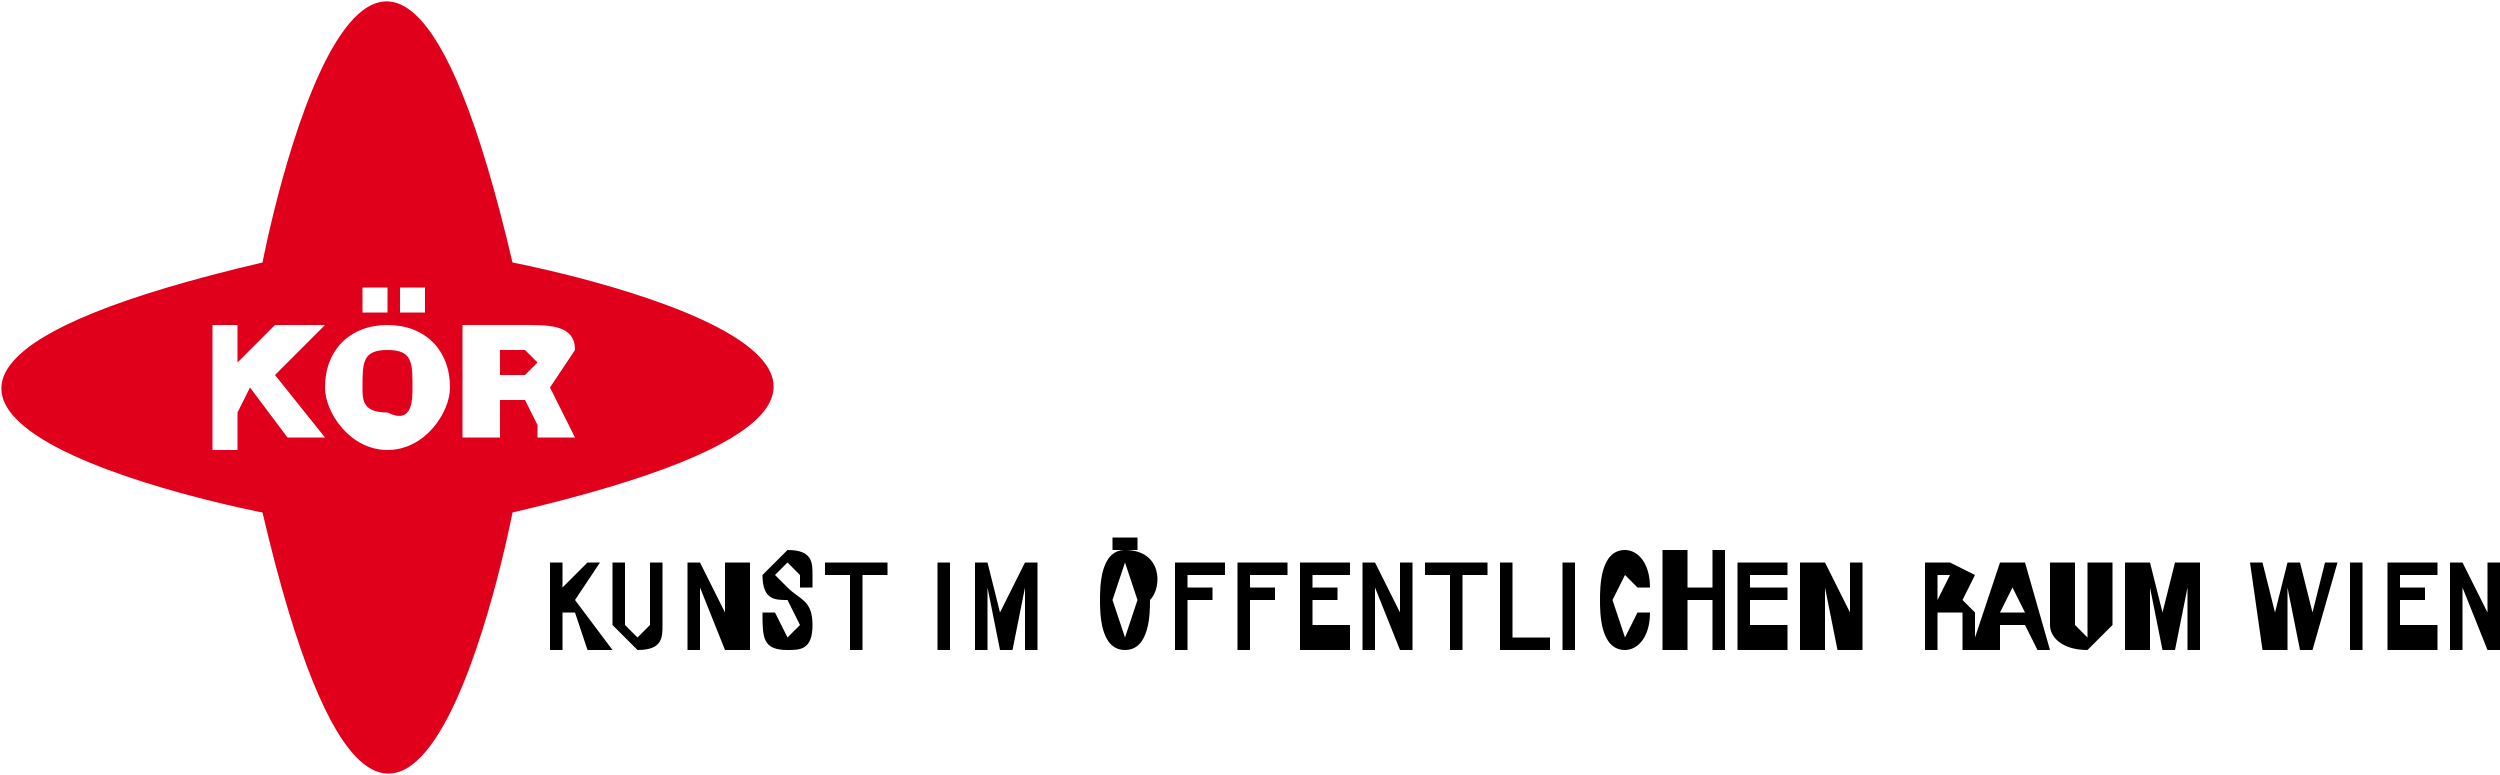
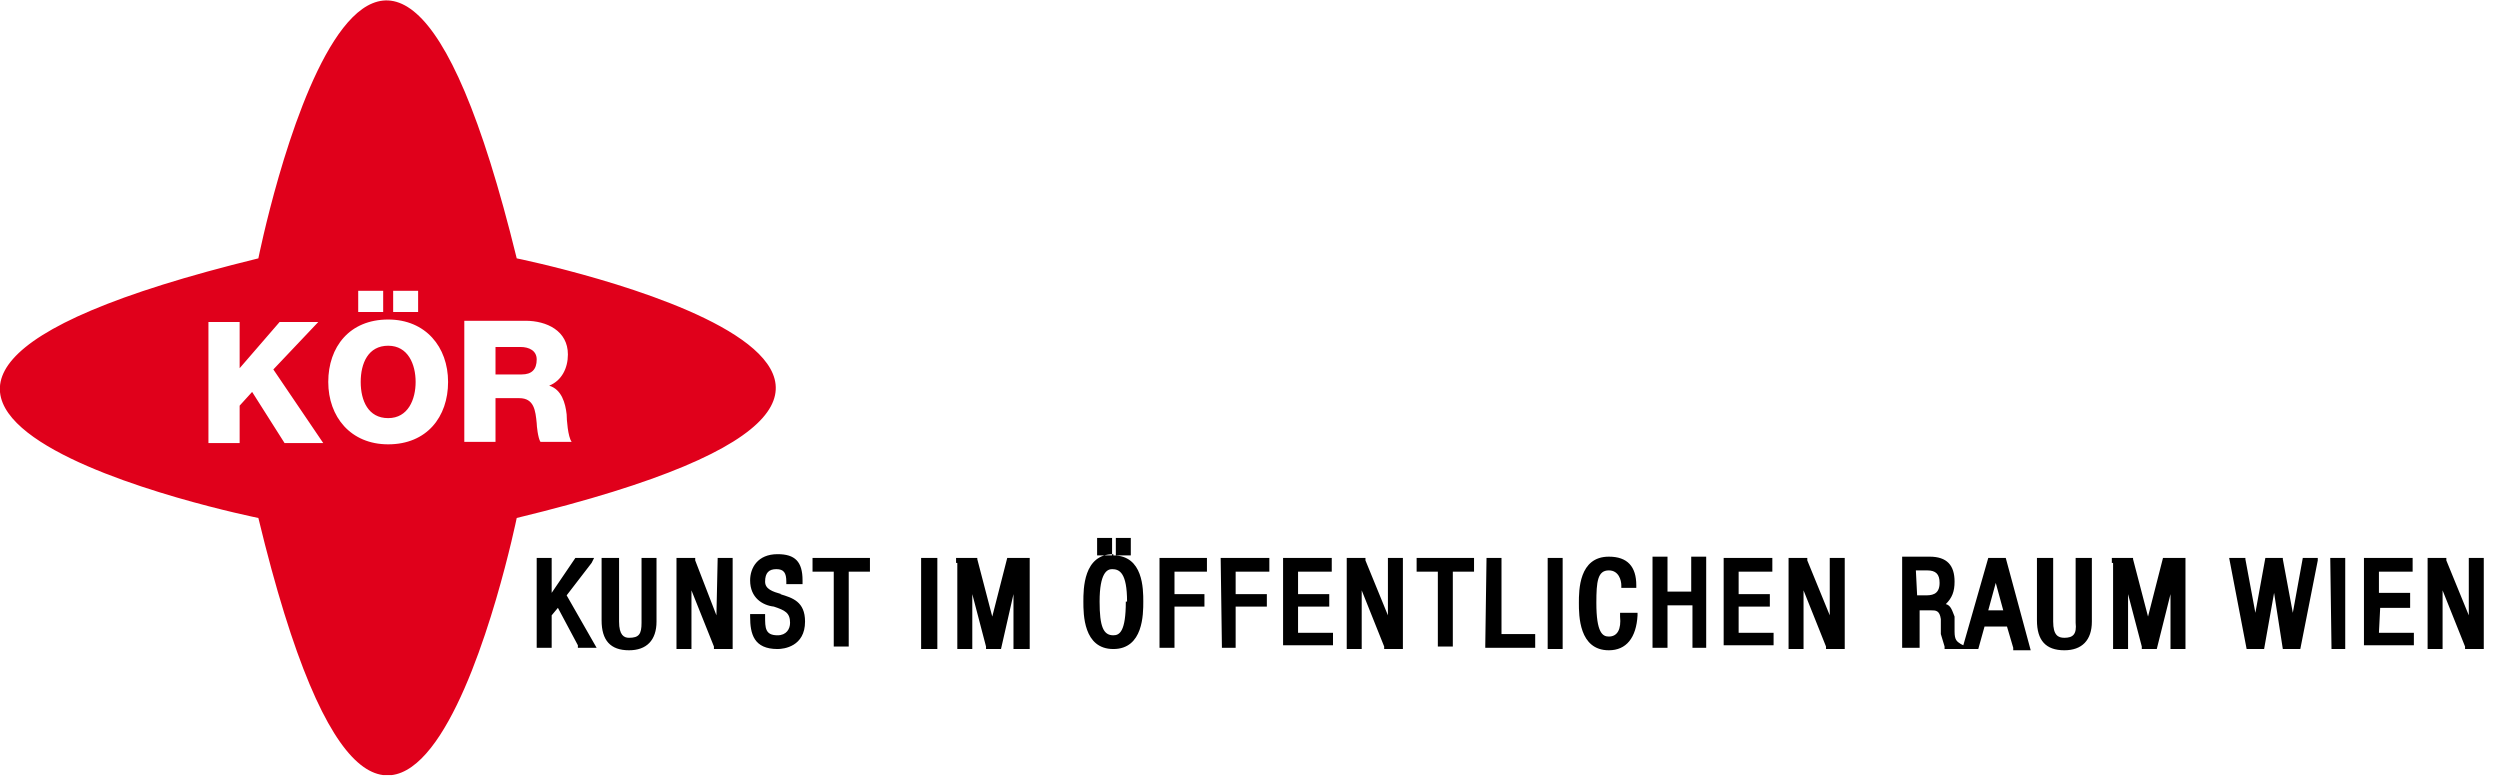
- <svg xmlns="http://www.w3.org/2000/svg" xmlns:xlink="http://www.w3.org/1999/xlink" viewBox="-1300 1041 200 62" width="200" height="62">
+ <svg xmlns="http://www.w3.org/2000/svg" xmlns:xlink="http://www.w3.org/1999/xlink" viewBox="-1300 1041 200.3 62.1" width="200.3" height="62.1">
  <defs>
-     <path id="a" d="M-1300 1041h230v62h-230z" />
+     <path id="a" d="M-1300 1041h229.5v62.1H-1300z" />
  </defs>
  <clipPath id="b">
    <use xlink:href="#a" overflow="visible" width="100%" height="100%" />
  </clipPath>
-   <path d="M-1267 1072c0-2 0-3-2-3s-2 1-2 3c0 1 0 2 2 2 2 1 2-1 2-2m10-2l-1-1h-2v2h2l1-1m1 2l1 2 1 2h-3v-1l-1-2h-2v3h-3v-9h5c2 0 4 0 4 2l-2 3m-8 0c0 2-2 5-5 5s-5-3-5-5c0-3 2-5 5-5s5 2 5 5m-2-6h-2v-2h2zm-3 0h-2v-2h2zm-9 5l4 5h-3l-3-4-1 2v3h-2v-10h2v3l3-3h4zm19-9c-11-47-20 0-20 0-47 11 0 20 0 20 11 47 20 0 20 0 47-11 0-20 0-20" clip-path="url(#b)" fill="#e0001b" />
-   <path d="M-1252 1086h-1l-2 2v-2h-1v7h1v-3h1l1 3h2l-3-4zm4 5l-1 1-1-1v-5h-1v5l2 2c2 0 2-1 2-2v-5h-1zm6-1l-2-4h-1v7h1v-5l2 5h2v-7h-2zm5-2l-1-1 1-1 1 1v1h1v-1c0-1 0-2-2-2l-2 2c0 2 1 2 2 2l1 2-1 1-1-2h-1c0 2 0 3 2 3 1 0 2 0 2-2s-1-2-2-3zm3-1h2v6h1v-6h2v-1h-5zm9-1h1v7h-1zm5 4l-1-4h-2 1v7h1v-5l1 5h1l1-5v5h1v-7h-1zm10-5c-2 0-2 3-2 4s0 4 2 4 2-3 2-4c1-1 1-4-2-4zm1 4l-1 3-1-3 1-3 1 3zm-1-5h1v1h-1zm-1 0h1v1h-1zm5 9h1v-4h2v-1h-2v-1h3v-1h-4zm5 0h1v-4h2v-1h-2v-1h3v-1h-4zm6-4h2v-1h-2v-1h3v-1h-4v7h4v-2h-3zm7 1l-2-4h-1v7h1v-5l2 5h1v-7h-1zm2-3h2v6h1v-6h2v-1h-5zm7-1h-1v7h4v-1h-3zm4 0h1v7h-1zm6 4l-1 2-1-3 1-2 1 1h1c0-2-1-3-2-3-2 0-2 3-2 4s0 4 2 4c1 0 2-1 2-3h-1zm6-2h-2v-3h-2v8h2v-4h2v4h1v-8h-1zm3 1h3v-1h-3v-1h3v-1h-4v7h4v-2h-3zm8 1l-2-4h-2v7h2v-5l1 5h2v-7h-1zm14-4h-2l-2 6v-2l-1-1 1-2-2-1h-3 1v7h1v-3h2v3h3v-2h2l1 2h1zm0 4h-2l1-2zm-7-3h1l-1 2zm12 4v1l-1-1v-5h-2v5c0 1 1 2 3 2l2-2v-5h-2zm6-1l-1-4h-2v7h2v-5l1 5h1l1-5v5h1v-7h-2zm14-4h-1l-1 4-1-4h-1l-1 4-1-4h-1l1 7h2v-5l1 5h1l2-7zm1 0h1v7h-1zm4 3h2v-1h-2v-1h3v-1h-4v7h4v-2h-3zm7-3v4l-2-4h-1v7h1v-5l2 5h1v-7z" />
+   <path d="M-1266.7 1071.6c0-1.4-.6-2.9-2.2-2.9s-2.2 1.4-2.2 2.9.6 2.9 2.2 2.9 2.2-1.5 2.2-2.9m9.7-1.8c0-.7-.6-1-1.3-1h-2v2.2h2.1c.8 0 1.2-.4 1.2-1.2m1 2.1c1 .3 1.3 1.4 1.4 2.3 0 .4.1 1.8.4 2.2h-2.5c-.2-.3-.3-1.3-.3-1.5-.1-1-.2-2-1.4-2h-1.9v3.5h-2.5v-9.7h4.9c1.7 0 3.4.8 3.4 2.7 0 1.1-.5 2.1-1.5 2.5m-8.1-.3c0 2.8-1.7 5-4.8 5-3 0-4.8-2.2-4.8-5s1.7-5 4.8-5c3 0 4.8 2.2 4.8 5m-2.4-5.6h-2v-1.7h2zm-2.8 0h-2v-1.7h2zm-8.8 4.6l4 5.9h-3.1l-2.6-4.1-1 1.1v3h-2.5v-9.7h2.5v3.7l3.2-3.7h3.1zm19.5-8.9c-11.4-46.5-20.7 0-20.7 0-46.6 11.4 0 20.8 0 20.8 11.2 46.4 20.7 0 20.7 0 46.7-11.3 0-20.8 0-20.8" clip-path="url(#b)" fill="#e0001b" />
+   <path d="M-1252.6 1086.1l.2-.4h-1.5l-1.9 2.8v-2.8h-1.2v7.2h1.2v-2.6l.5-.6 1.6 3v.2h1.5l-2.4-4.2zm4 4.8c0 .9-.2 1.2-1 1.2-.4 0-.8-.2-.8-1.3v-5.1h-1.4v5c0 1.6.7 2.4 2.2 2.4 1.4 0 2.2-.8 2.2-2.3v-5.1h-1.2zm6-.6l-1.7-4.4v-.2h-1.5v7.3h1.2v-4.7l1.8 4.5v.2h1.5v-7.3h-1.2zm5.2-1.7c-.7-.2-1.3-.4-1.3-1 0-.7.3-1 .9-1 .6 0 .8.3.8 1v.2h1.3v-.3c0-1.5-.6-2.1-2-2.1-1.6 0-2.2 1.1-2.2 2.1 0 1.4 1 2 1.9 2.1.9.3 1.3.5 1.3 1.3 0 .5-.3 1-1 1-1 0-1-.6-1-1.5v-.2h-1.2v.2c0 1.4.3 2.6 2.2 2.6.5 0 2.2-.2 2.2-2.2 0-1.6-1-1.9-2-2.2zm2.5-1.8h1.7v6h1.2v-6h1.7v-1.1h-4.6zm8.7-1.1h1.3v7.3h-1.3zm5.7 4.7l-1.2-4.6v-.1h-1.7v.4h.1v6.9h1.2v-4.4l1.1 4.2v.2h1.2l1-4.4v4.4h1.3v-7.3h-1.8zm9.7-5c-2.4 0-2.4 2.8-2.4 3.8s0 3.8 2.4 3.8 2.4-2.8 2.4-3.8 0-3.7-2.4-3.7zm1 3.8c0 2.4-.5 2.7-1 2.7-.8 0-1.1-.7-1.1-2.7 0-2.3.6-2.6 1-2.6.6 0 1.2.3 1.2 2.6zm-.8-5.1h1.2v1.4h-1.2zm-1.5 0h1.2v1.4h-1.2zm5 8.8h1.2v-3.3h2.4v-1h-2.4v-1.8h2.6v-1.1h-3.8zm5 0h1.1v-3.3h2.5v-1h-2.5v-1.8h2.7v-1.1h-3.9zm6.1-3.3h2.5v-1h-2.5v-1.8h2.7v-1.1h-3.9v7h4v-1h-2.8zm7.2.7l-1.8-4.4v-.2h-1.5v7.3h1.2v-4.7l1.8 4.5v.2h1.5v-7.3h-1.2zm2.3-3.5h1.7v6h1.2v-6h1.7v-1.1h-4.6zm6.8-1.1h-1.2l-.1 7v.2h4v-1.1h-2.7zm3.7 0h1.2v7.3h-1.2zm5.8 4.7c.1 1-.2 1.6-.9 1.6-.5 0-1-.3-1-2.7 0-1.7.1-2.6 1-2.6.8 0 1 .8 1 1.2v.2h1.2v-.2c0-1.5-.7-2.3-2.2-2.3-2.4 0-2.4 2.7-2.4 3.7s0 3.8 2.4 3.8c1.4 0 2.2-1 2.3-2.8v-.2h-1.4zm5.7-2h-1.9v-2.8h-1.2v7.3h1.2v-3.4h2v3.4h1.1v-7.3h-1.2zm3.8 1.2h2.5v-1h-2.5v-1.8h2.7v-1.1h-3.9v7h4v-1h-2.8zm7.3.7l-1.8-4.4v-.2h-1.5v7.3h1.2v-4.7l1.8 4.5v.2h1.5v-7.3h-1.2zm14.1-4.6h-1.4l-2 7-.2-.1c-.3-.2-.5-.3-.5-1v-1.2c-.2-.5-.3-.9-.7-1 .5-.5.7-1 .7-1.8 0-1.3-.6-2-2-2h-2.2v7.3h1.4v-3h.9c.4 0 .7 0 .8.7v1.2l.3 1v.2h2.7l.5-1.8h1.8l.5 1.7v.2h1.4zm-.2 4.2h-1.2l.6-2.2zm-7-3.2h.9c.7 0 1 .3 1 1 0 1-.7 1-1.2 1h-.6zm12.8 4.2c.1.9-.2 1.2-.9 1.2-.5 0-.9-.2-.9-1.3v-5.1h-1.3v5c0 1.6.7 2.4 2.2 2.4 1.4 0 2.2-.8 2.2-2.3v-5.1h-1.3zm5.8-.5l-1.2-4.6v-.1h-1.7v.4h.1v6.9h1.2v-4.4l1.1 4.2v.2h1.2l1.1-4.4v4.4h1.2v-7.3h-1.8zm13.6-4.7h-1.2l-.8 4.4-.8-4.3v-.1h-1.4l-.8 4.4-.8-4.3v-.1h-1.3l1.4 7.3h1.4l.8-4.5.7 4.5h1.4l1.4-7.1zm1 0h1.2v7.3h-1.1zm4 4h2.4v-1.2h-2.5v-1.7h2.7v-1.1h-3.9v7h4v-1h-2.8zm7.1-4v4.6l-1.8-4.4v-.2h-1.5v7.3h1.2v-4.7l1.8 4.5v.2h1.5v-7.3z" />
</svg>
